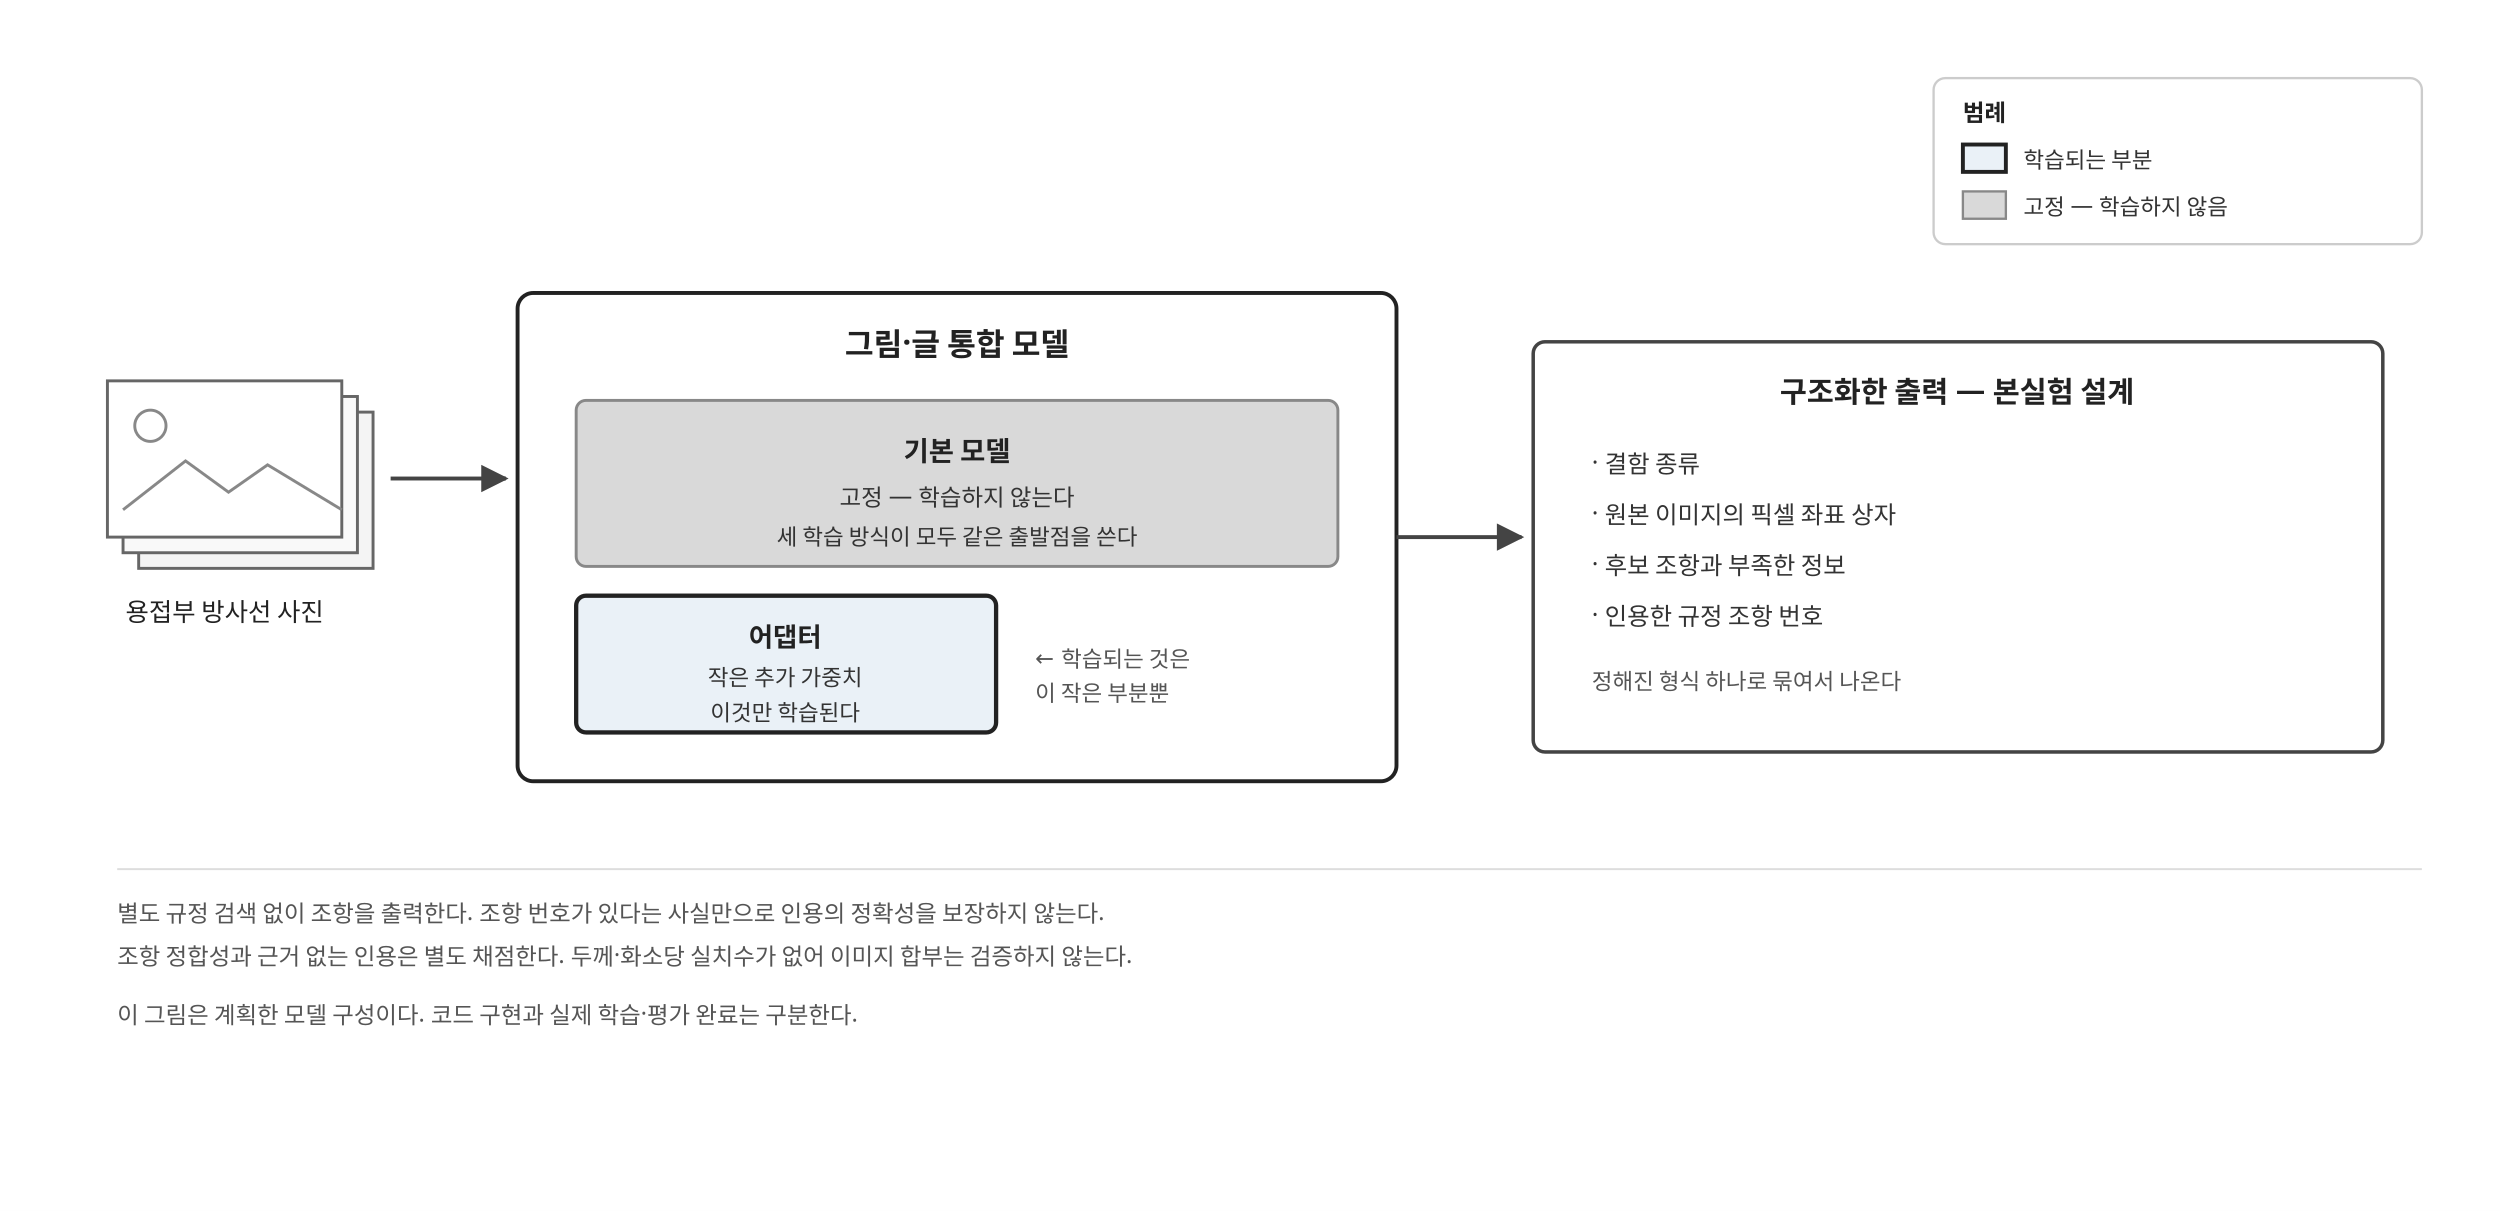
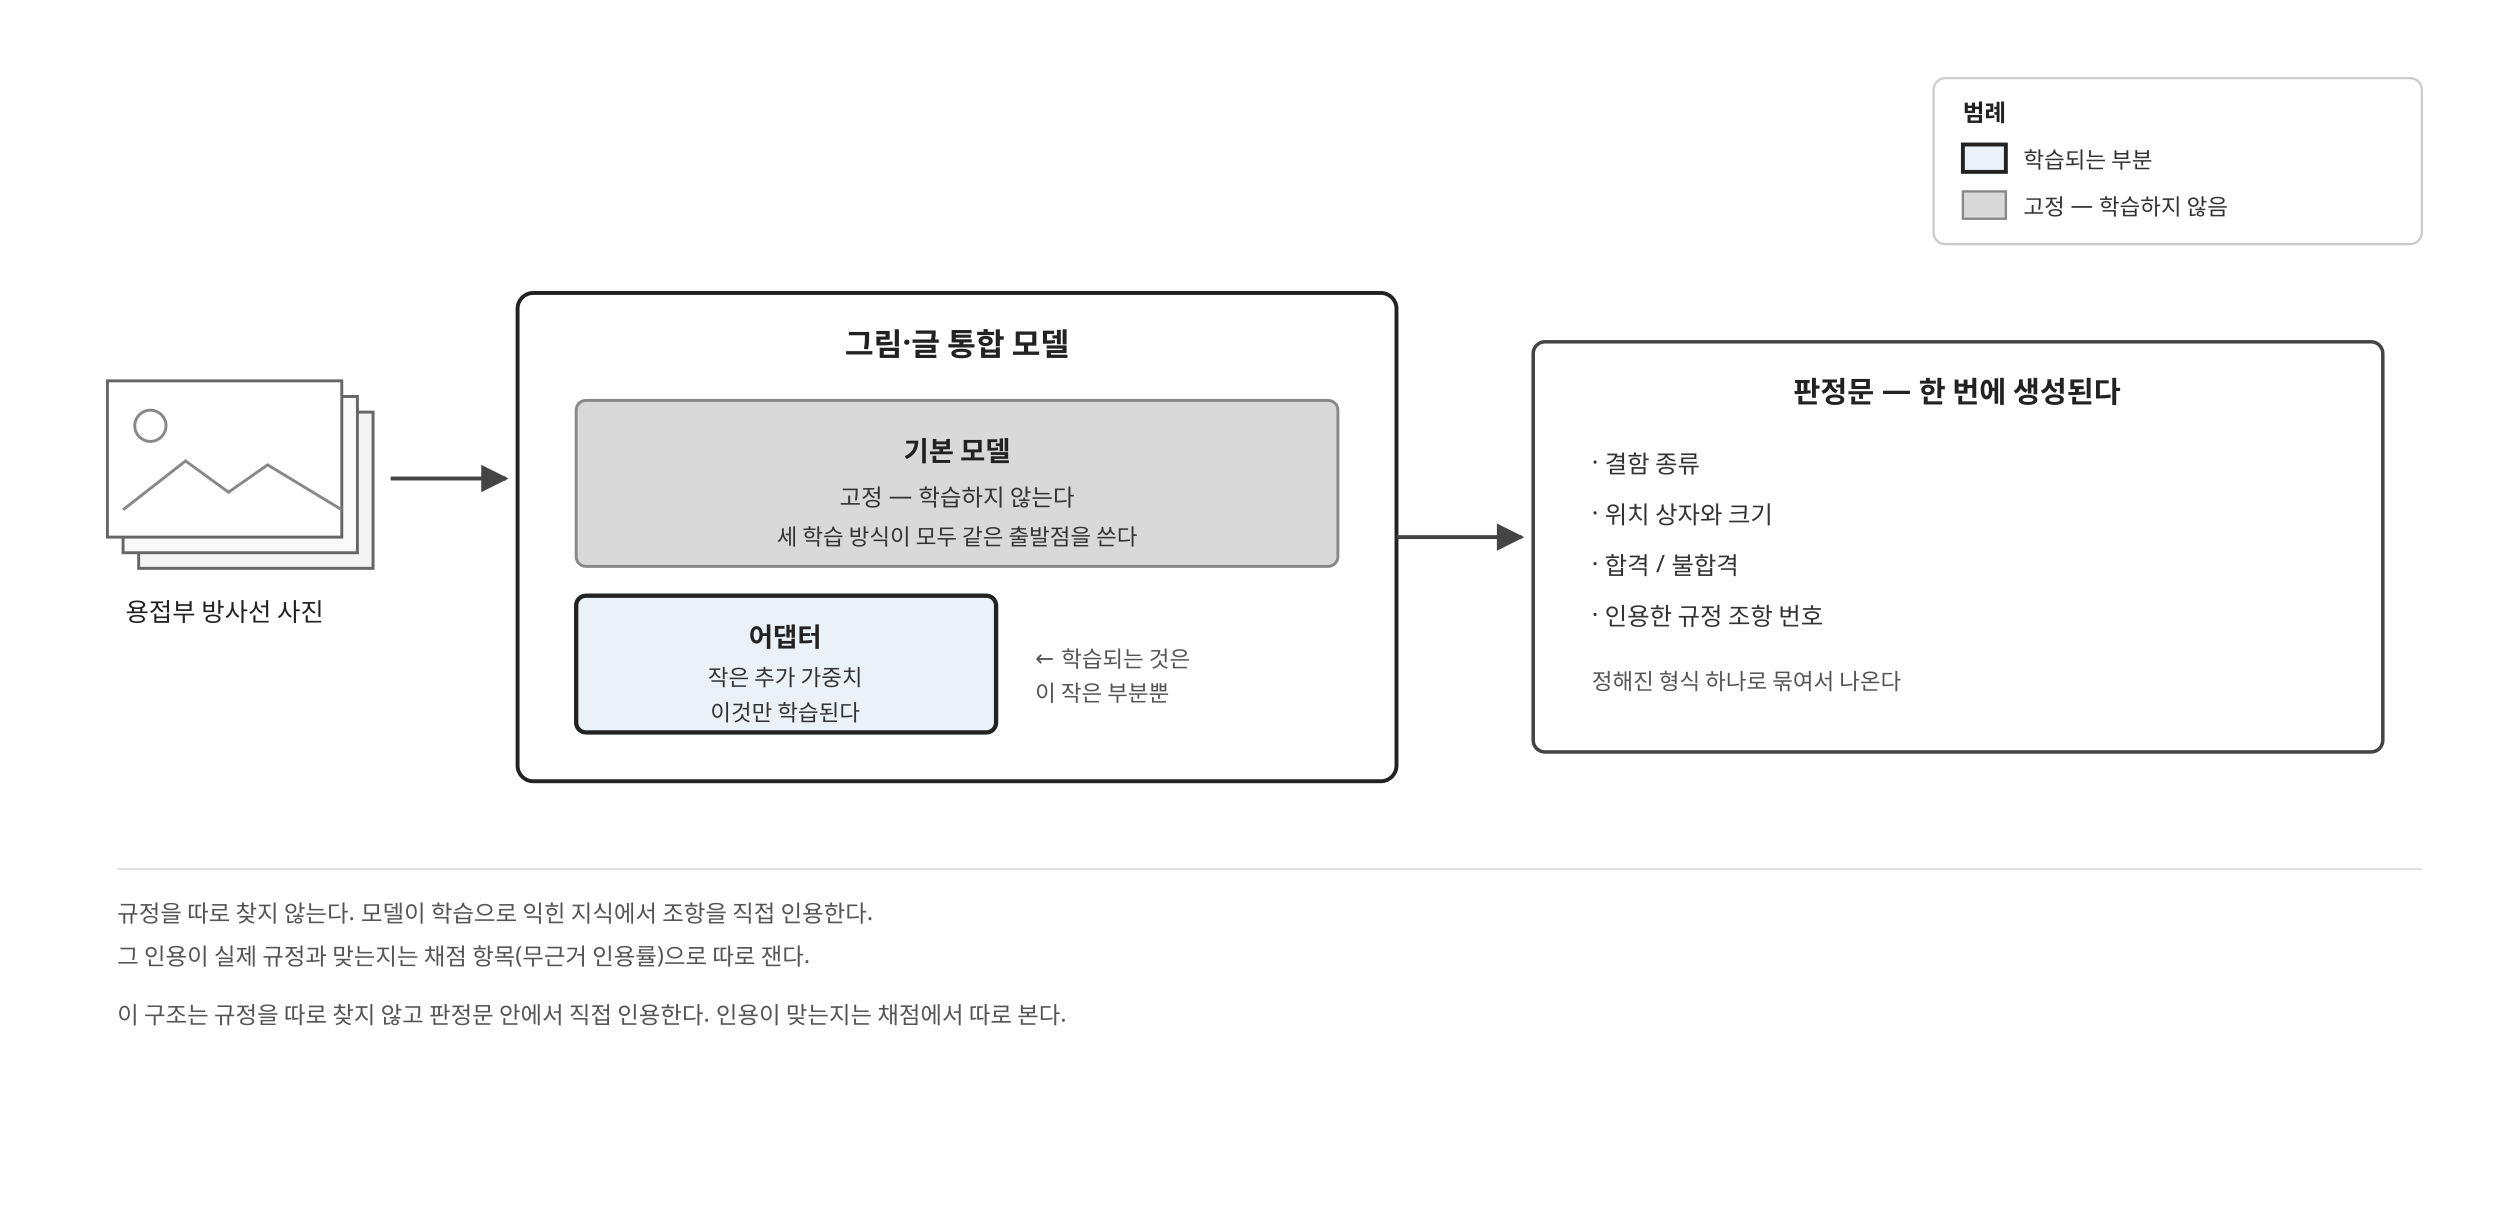
<svg xmlns="http://www.w3.org/2000/svg" width="1280" height="620" viewBox="0 0 1280 620" font-family="'Malgun Gothic','Apple SD Gothic Neo',sans-serif">
  <defs>
    <marker id="arrow" viewBox="0 0 10 10" refX="9" refY="5" markerWidth="7" markerHeight="7" orient="auto-start-reverse">
      <path d="M 0 0 L 10 5 L 0 10 z" fill="#444" />
    </marker>
  </defs>
  <rect x="0" y="0" width="1280" height="620" fill="#ffffff" />
  <rect x="990" y="40" width="250" height="85" rx="6" fill="#ffffff" stroke="#cccccc" stroke-width="1.2" />
  <text x="1005" y="62" font-size="12" font-weight="bold" fill="#222">범례</text>
  <rect x="1005" y="74" width="22" height="14" fill="#eaf1f7" stroke="#222" stroke-width="2" />
  <text x="1036" y="86" font-size="11.5" fill="#333">학습되는 부분</text>
  <rect x="1005" y="98" width="22" height="14" fill="#d9d9d9" stroke="#888" stroke-width="1.2" />
  <text x="1036" y="110" font-size="11.5" fill="#333">고정 — 학습하지 않음</text>
  <g stroke="#666" stroke-width="1.5">
    <rect x="71" y="211" width="120" height="80" fill="#f4f4f4" />
    <rect x="63" y="203" width="120" height="80" fill="#f9f9f9" />
    <rect x="55" y="195" width="120" height="80" fill="#ffffff" />
  </g>
  <circle cx="77" cy="218" r="8" fill="none" stroke="#888" stroke-width="1.5" />
  <path d="M 63 261 L 95 236 L 117 252 L 137 238 L 175 261" fill="none" stroke="#888" stroke-width="1.5" />
  <text x="115" y="318" text-anchor="middle" font-size="13" fill="#222">용접부 방사선 사진</text>
  <line x1="200" y1="245" x2="259" y2="245" stroke="#444" stroke-width="2" marker-end="url(#arrow)" />
  <rect x="265" y="150" width="450" height="250" rx="8" fill="#ffffff" stroke="#222" stroke-width="2" />
  <text x="490" y="182" text-anchor="middle" font-size="16" font-weight="bold" fill="#222">그림·글 통합 모델</text>
  <rect x="295" y="205" width="390" height="85" rx="5" fill="#d9d9d9" stroke="#888" stroke-width="1.5" />
  <text x="490" y="236" text-anchor="middle" font-size="14" font-weight="bold" fill="#222">기본 모델</text>
  <text x="490" y="259" text-anchor="middle" font-size="12" fill="#333">고정 — 학습하지 않는다</text>
  <text x="490" y="279" text-anchor="middle" font-size="11.5" fill="#333">세 학습 방식이 모두 같은 출발점을 쓴다</text>
  <rect x="295" y="305" width="215" height="70" rx="5" fill="#eaf1f7" stroke="#222" stroke-width="2.2" />
  <text x="402" y="331" text-anchor="middle" font-size="13.5" font-weight="bold" fill="#222">어댑터</text>
  <text x="402" y="351" text-anchor="middle" font-size="11.5" fill="#333">작은 추가 가중치</text>
  <text x="402" y="369" text-anchor="middle" font-size="11.5" fill="#333">이것만 학습된다</text>
  <text x="530" y="341" font-size="11.5" fill="#555">← 학습되는 것은</text>
  <text x="530" y="359" font-size="11.5" fill="#555">이 작은 부분뿐</text>
  <line x1="715" y1="275" x2="779" y2="275" stroke="#444" stroke-width="2" marker-end="url(#arrow)" />
  <rect x="785" y="175" width="435" height="210" rx="6" fill="#ffffff" stroke="#444" stroke-width="1.8" />
-   <text x="1002" y="206" text-anchor="middle" font-size="15" font-weight="bold" fill="#222">구조화한 출력 — 본실험 설계</text>
+   <text x="1002" y="206" text-anchor="middle" font-size="15" font-weight="bold" fill="#222">판정문 — 한 번에 생성된다</text>
  <text x="815" y="241" font-size="12.5" fill="#333">· 결함 종류</text>
-   <text x="815" y="267" font-size="12.5" fill="#333">· 원본 이미지의 픽셀 좌표 상자</text>
-   <text x="815" y="293" font-size="12.5" fill="#333">· 후보 조항과 부족한 정보</text>
+   <text x="815" y="267" font-size="12.5" fill="#333">· 위치 상자와 크기</text>
+   <text x="815" y="293" font-size="12.5" fill="#333">· 합격 / 불합격</text>
  <text x="815" y="319" font-size="12.5" fill="#333">· 인용한 규정 조항 번호</text>
  <text x="815" y="353" font-size="11.5" fill="#555">정해진 형식 하나로 묶여서 나온다</text>
  <line x1="60" y1="445" x2="1240" y2="445" stroke="#dddddd" stroke-width="1" />
-   <text x="60" y="472" font-size="12" fill="#555">별도 규정 검색 없이 조항을 출력한다. 조항 번호가 있다는 사실만으로 인용의 정확성을 보장하지 않는다.</text>
-   <text x="60" y="494" font-size="12" fill="#555">조항 정합성과 근거 없는 인용은 별도 채점한다. 두께·화소당 실치수가 없어 이미지 합부는 검증하지 않는다.</text>
-   <text x="60" y="524" font-size="12" fill="#555">이 그림은 계획한 모델 구성이다. 코드 구현과 실제 학습·평가 완료는 구분한다.</text>
+   <text x="60" y="472" font-size="12" fill="#555">규정을 따로 찾지 않는다. 모델이 학습으로 익힌 지식에서 조항을 직접 인용한다.</text>
+   <text x="60" y="494" font-size="12" fill="#555">그 인용이 실제 규정과 맞는지는 채점 항목(무근거 인용률)으로 따로 잰다.</text>
+   <text x="60" y="524" font-size="12" fill="#555">이 구조는 규정을 따로 찾지 않고 판정문 안에서 직접 인용한다. 인용이 맞는지는 채점에서 따로 본다.</text>
</svg>
